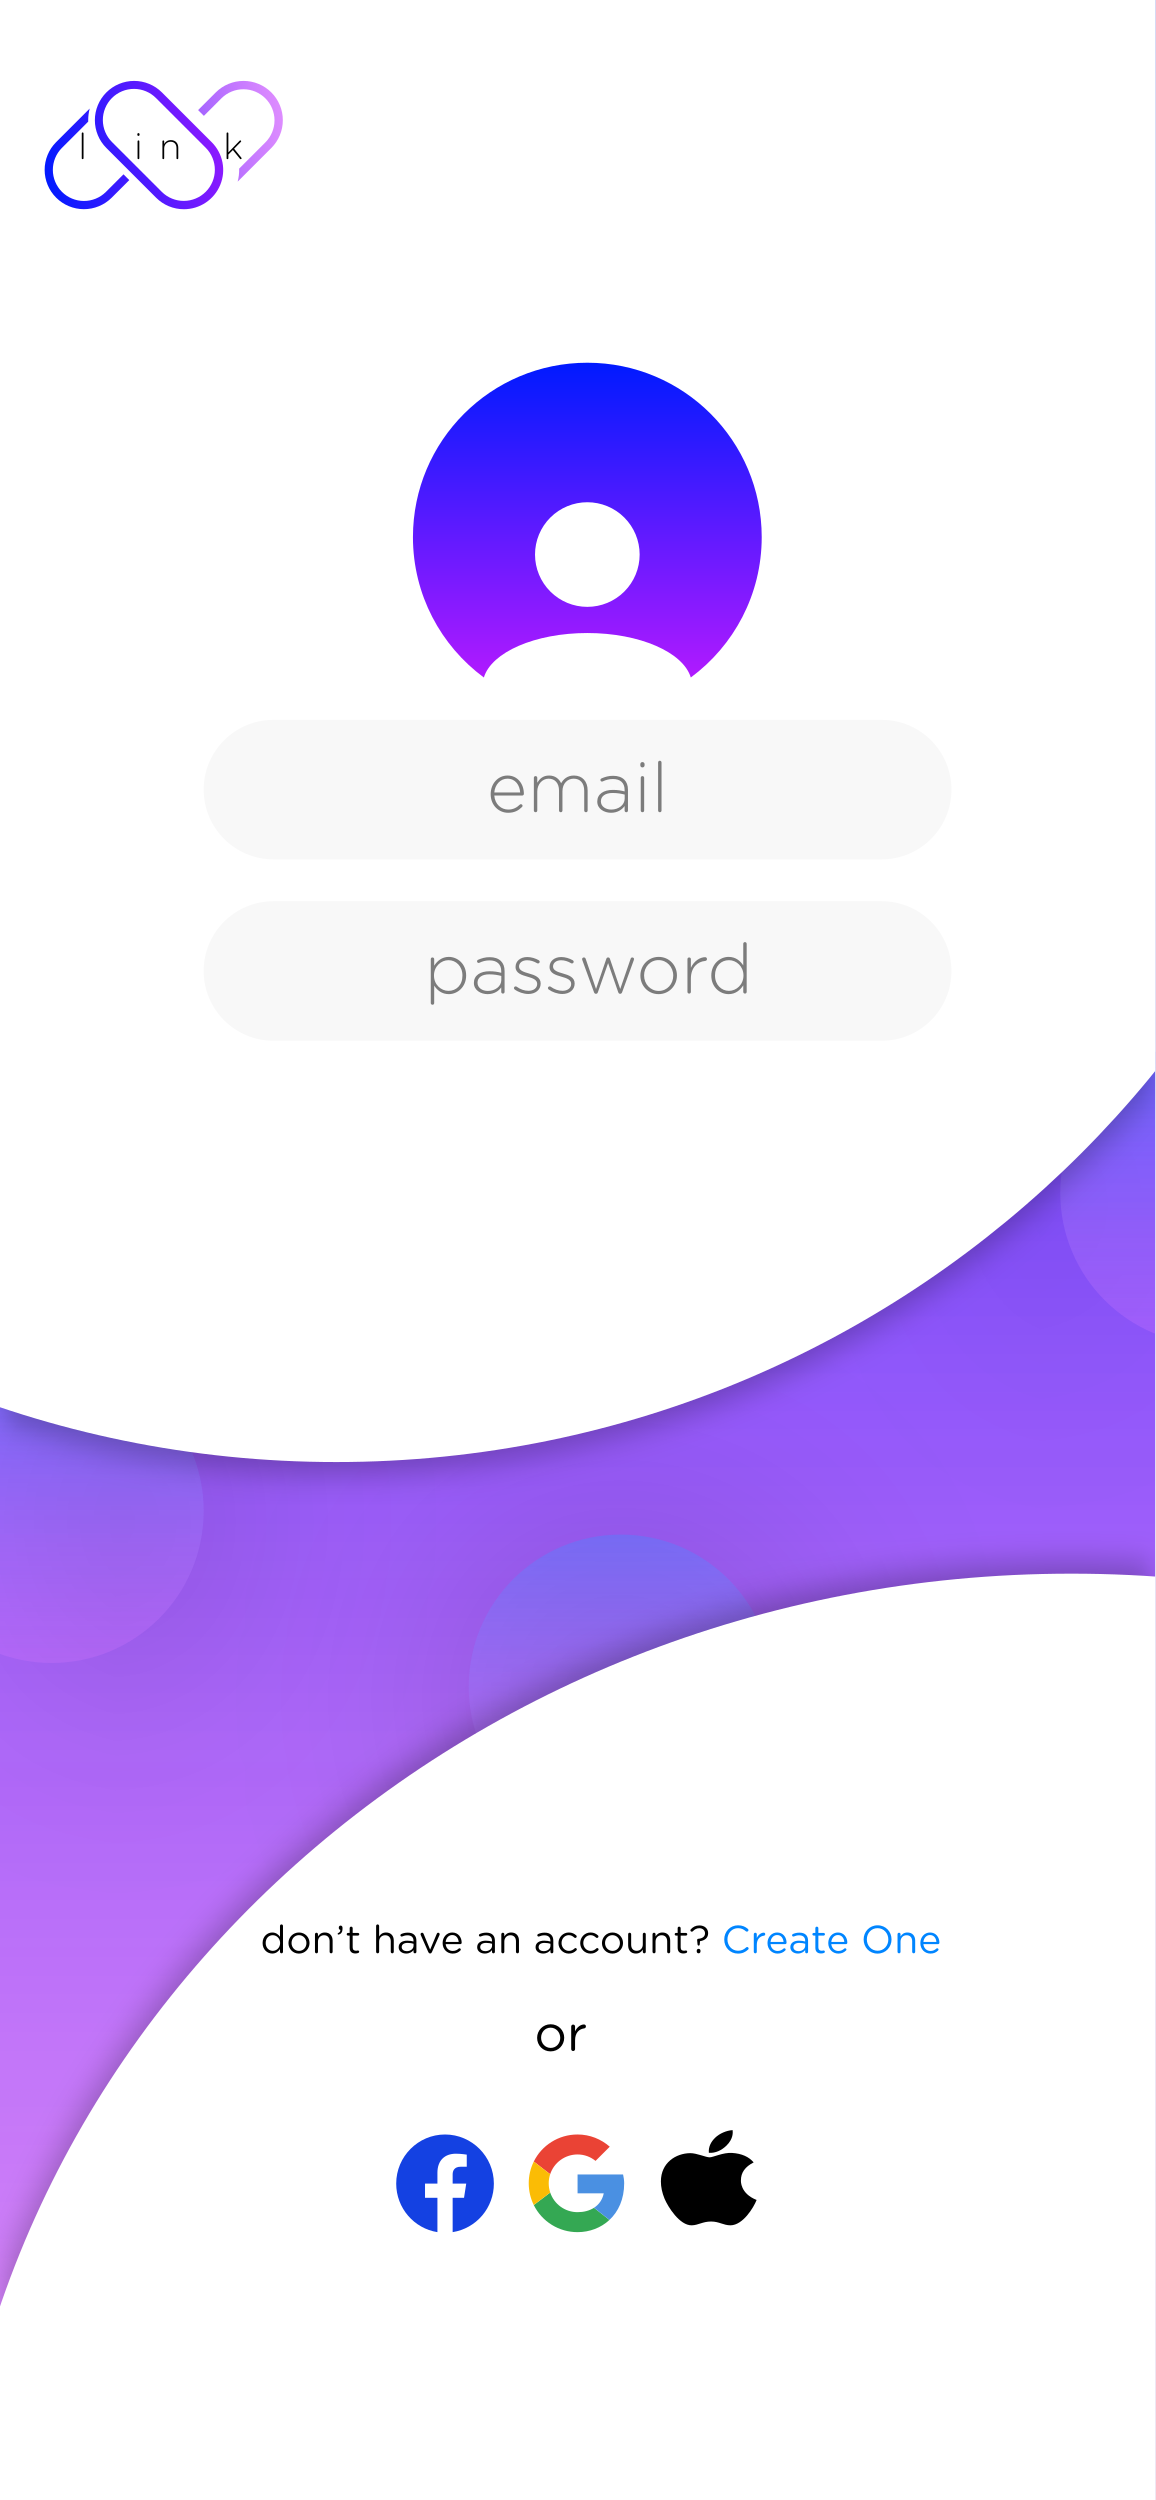
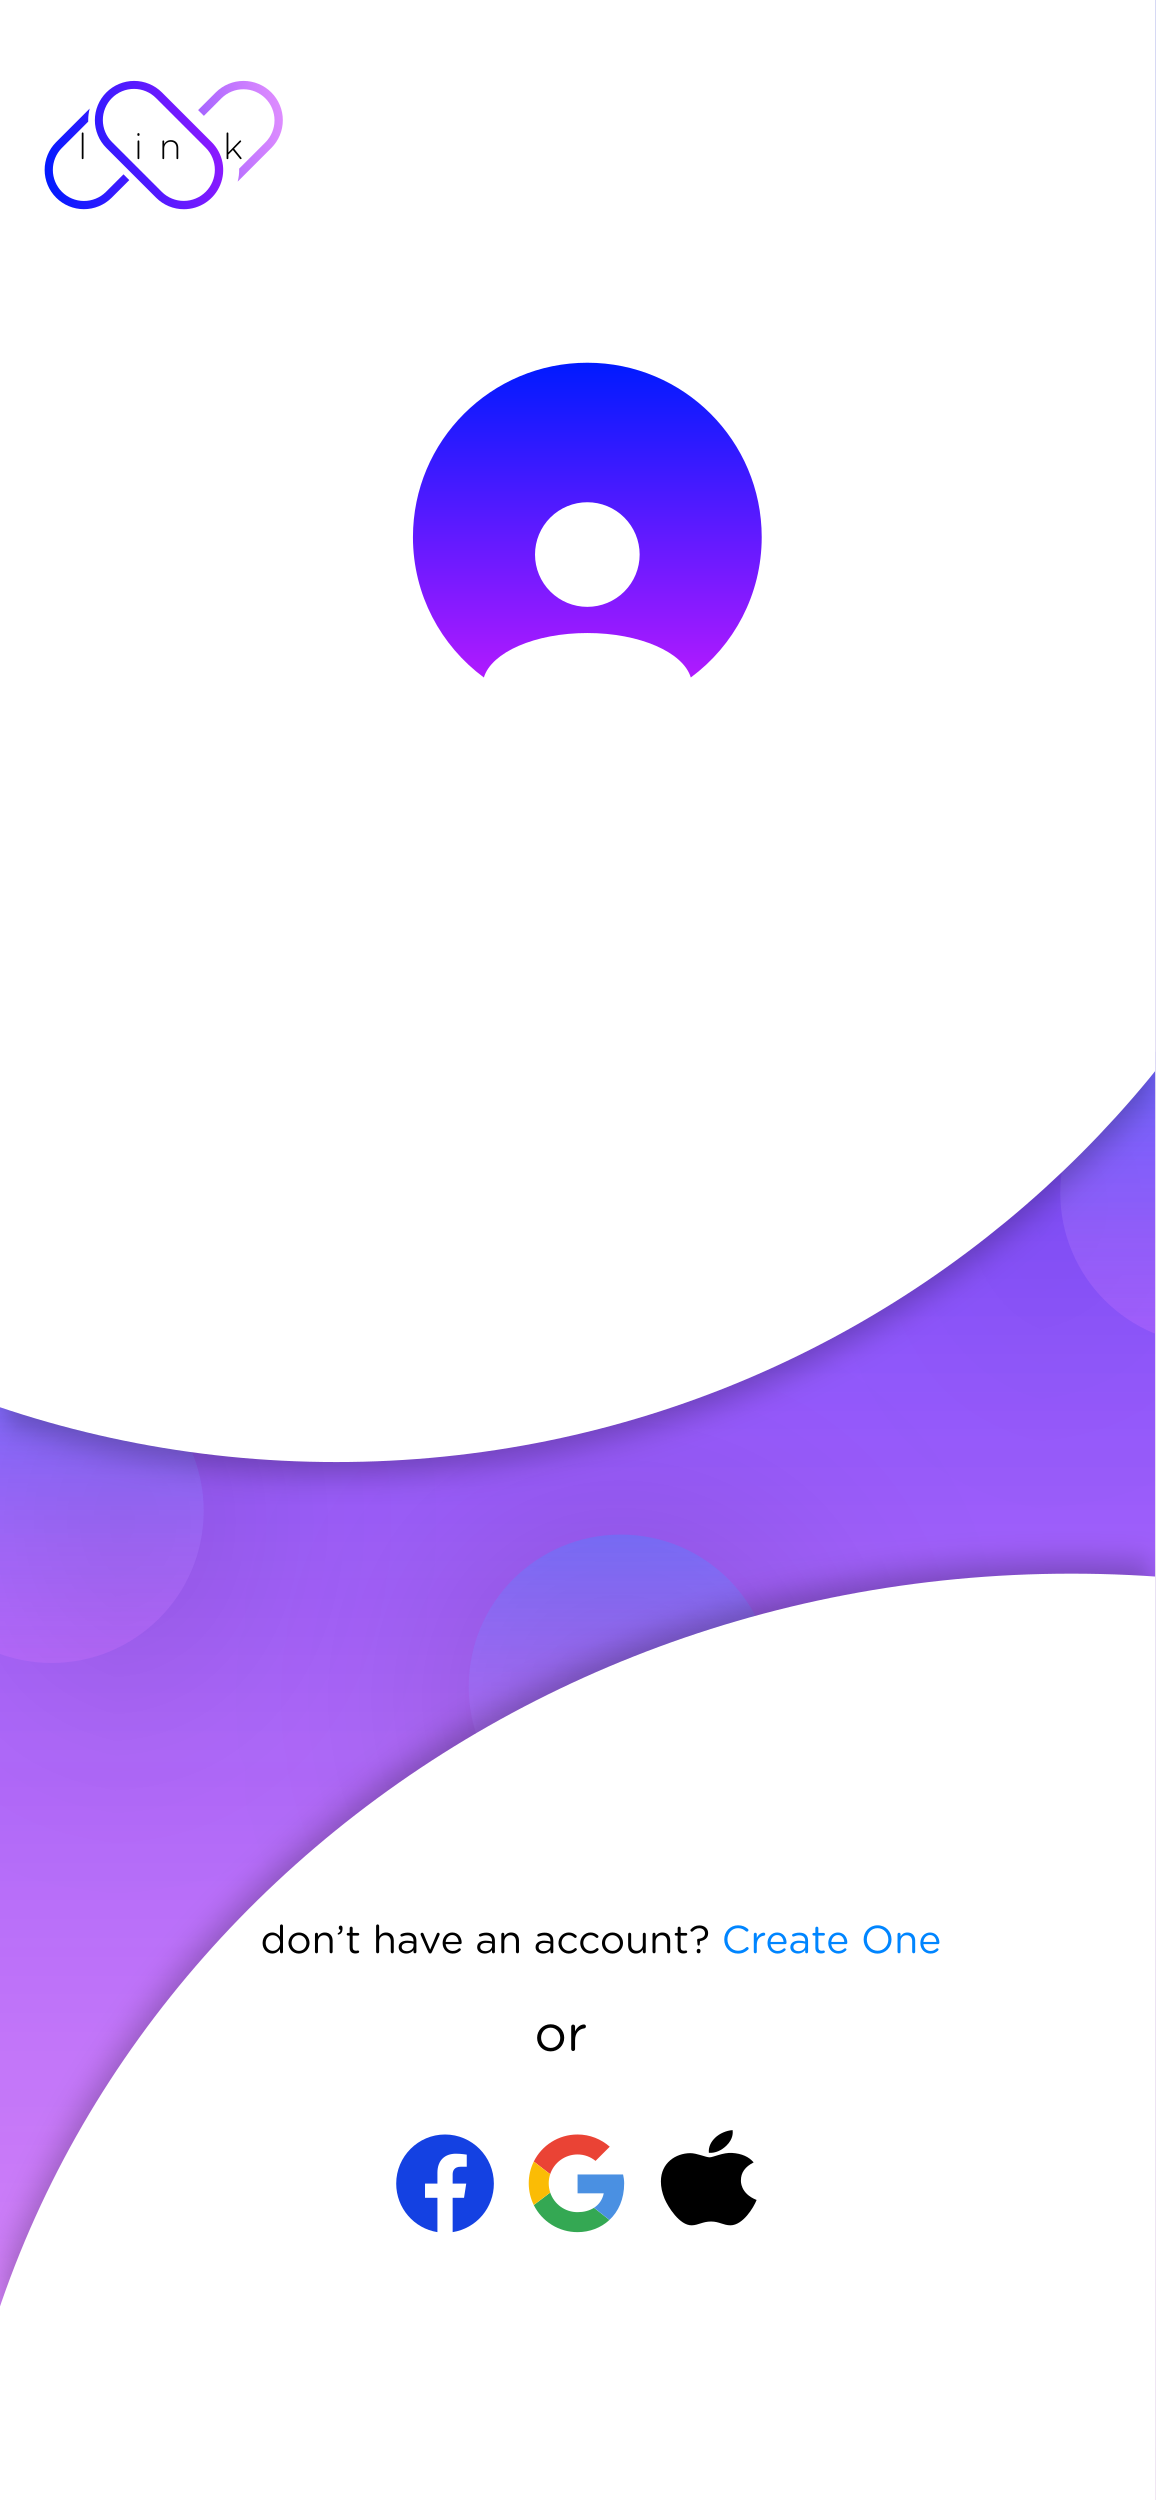
<svg xmlns="http://www.w3.org/2000/svg" width="414" height="896" viewBox="0 0 414 896" fill="none">
  <g clip-path="url(#clip0)">
    <rect width="414" height="896" fill="url(#paint0_linear)" />
    <g filter="url(#filter0_d)">
      <circle cx="18.5" cy="541.5" r="54.5" fill="url(#paint1_linear)" fill-opacity="0.5" />
    </g>
    <g filter="url(#filter1_d)">
      <circle cx="434.5" cy="427.5" r="54.5" fill="url(#paint2_linear)" fill-opacity="0.5" />
    </g>
    <g filter="url(#filter2_d)">
      <circle cx="222.5" cy="604.5" r="54.5" fill="url(#paint3_linear)" fill-opacity="0.5" />
    </g>
    <g filter="url(#filter3_d)">
      <circle cx="120.5" cy="146.5" r="377.5" fill="white" />
    </g>
    <g filter="url(#filter4_d)">
      <ellipse cx="384" cy="941.5" rx="403" ry="377.5" fill="white" />
    </g>
-     <rect x="73" y="258" width="268" height="50" rx="25" fill="#F8F8F8" />
-     <rect x="73" y="323" width="268" height="50" rx="25" fill="#F8F8F8" />
    <path fill-rule="evenodd" clip-rule="evenodd" d="M247.582 242.816C263 231.434 273 213.135 273 192.5C273 157.982 245.018 130 210.5 130C175.982 130 148 157.982 148 192.5C148 213.135 158 231.434 173.418 242.816C176.127 233.79 191.691 226.875 210.5 226.875C229.309 226.875 244.873 233.79 247.582 242.816ZM223.758 185.492C220.242 181.975 215.473 180 210.5 180C205.527 180 200.758 181.975 197.242 185.492C193.725 189.008 191.75 193.777 191.75 198.75C191.75 203.723 193.725 208.492 197.242 212.008C200.758 215.525 205.527 217.5 210.5 217.5C215.473 217.5 220.242 215.525 223.758 212.008C227.275 208.492 229.25 203.723 229.25 198.75C229.25 193.777 227.275 189.008 223.758 185.492Z" fill="url(#paint4_linear)" />
-     <path d="M177.157 284.025C177.382 281.2 179.332 279.075 181.857 279.075C184.782 279.075 186.257 281.45 186.432 284.025H177.157ZM187.082 289.225C187.232 289.075 187.282 288.925 187.282 288.8C187.282 288.475 187.007 288.225 186.682 288.225C186.507 288.225 186.382 288.3 186.282 288.4C185.257 289.4 183.982 290.15 182.157 290.15C179.657 290.15 177.382 288.3 177.157 285.125H187.157C187.457 285.125 187.757 284.85 187.757 284.55C187.757 280.9 185.482 277.95 181.907 277.95C178.457 277.95 175.857 280.9 175.857 284.6V284.65C175.857 288.625 178.757 291.3 182.107 291.3C184.407 291.3 185.832 290.475 187.082 289.225ZM191.332 290.475C191.332 290.85 191.607 291.1 191.957 291.1C192.307 291.1 192.557 290.85 192.557 290.475V283.65C192.557 281.075 194.357 279.075 196.632 279.075C198.907 279.075 200.357 280.7 200.357 283.35V290.475C200.357 290.85 200.632 291.1 200.982 291.1C201.332 291.1 201.582 290.85 201.582 290.475V283.575C201.582 280.725 203.457 279.075 205.607 279.075C207.957 279.075 209.382 280.675 209.382 283.425V290.475C209.382 290.85 209.657 291.1 210.007 291.1C210.357 291.1 210.607 290.85 210.607 290.475V283.275C210.607 280.075 208.732 277.95 205.707 277.95C203.307 277.95 201.932 279.275 201.107 280.7C200.407 279.225 199.032 277.95 196.807 277.95C194.532 277.95 193.382 279.2 192.557 280.525V278.775C192.557 278.4 192.282 278.15 191.932 278.15C191.582 278.15 191.332 278.425 191.332 278.775V290.475ZM218.986 291.3C221.411 291.3 222.986 290.1 223.861 288.875V290.475C223.861 290.85 224.111 291.1 224.461 291.1C224.811 291.1 225.061 290.85 225.061 290.475V283.05C225.061 281.475 224.611 280.3 223.761 279.45C222.836 278.525 221.461 278.05 219.736 278.05C218.111 278.05 216.836 278.425 215.536 279C215.411 279.05 215.186 279.25 215.186 279.55C215.186 279.85 215.461 280.125 215.761 280.125C215.836 280.125 215.936 280.1 216.036 280.05C217.086 279.55 218.261 279.2 219.661 279.2C222.286 279.2 223.861 280.525 223.861 283.1V283.65C222.636 283.325 221.411 283.1 219.636 283.1C216.336 283.1 214.061 284.6 214.061 287.25V287.3C214.061 289.95 216.611 291.3 218.986 291.3ZM219.061 290.15C217.111 290.15 215.361 289.075 215.361 287.225V287.175C215.361 285.4 216.861 284.2 219.561 284.2C221.386 284.2 222.811 284.5 223.886 284.775V286.225C223.886 288.55 221.661 290.15 219.061 290.15ZM229.492 274.3C229.492 274.725 229.817 275.05 230.242 275.05C230.667 275.05 231.017 274.725 231.017 274.3V273.875C231.017 273.45 230.667 273.125 230.242 273.125C229.817 273.125 229.492 273.45 229.492 273.875V274.3ZM229.642 290.475C229.642 290.85 229.917 291.1 230.267 291.1C230.617 291.1 230.867 290.85 230.867 290.475V278.775C230.867 278.4 230.592 278.15 230.242 278.15C229.892 278.15 229.642 278.425 229.642 278.775V290.475ZM235.867 290.475C235.867 290.85 236.142 291.1 236.492 291.1C236.842 291.1 237.092 290.85 237.092 290.475V273.275C237.092 272.925 236.817 272.65 236.467 272.65C236.117 272.65 235.867 272.925 235.867 273.275V290.475Z" fill="black" fill-opacity="0.5" />
    <path d="M197.33 735.216C200.138 735.216 202.208 732.984 202.208 730.356V730.32C202.208 727.692 200.156 725.496 197.366 725.496C194.558 725.496 192.506 727.728 192.506 730.356V730.392C192.506 733.02 194.54 735.216 197.33 735.216ZM197.366 733.974C195.404 733.974 193.928 732.354 193.928 730.356V730.32C193.928 728.358 195.314 726.72 197.33 726.72C199.292 726.72 200.786 728.358 200.786 730.356V730.392C200.786 732.354 199.382 733.974 197.366 733.974ZM204.719 734.388C204.719 734.784 205.025 735.09 205.421 735.09C205.817 735.09 206.105 734.766 206.105 734.388V731.22C206.105 728.538 207.581 727.188 209.381 726.972C209.741 726.918 209.993 726.648 209.993 726.27C209.993 725.874 209.723 725.568 209.309 725.568C208.139 725.568 206.789 726.504 206.105 728.052V726.306C206.105 725.91 205.799 725.604 205.403 725.604C205.025 725.604 204.719 725.928 204.719 726.306V734.388Z" fill="black" />
-     <path d="M176.228 445.25C175.094 445.25 173.994 445.067 172.928 444.7C171.878 444.317 170.986 443.775 170.253 443.075L171.628 440.55C173.244 441.733 174.736 442.325 176.103 442.325C176.619 442.325 177.019 442.242 177.303 442.075C177.586 441.908 177.728 441.65 177.728 441.3C177.728 440.933 177.536 440.675 177.153 440.525C176.769 440.358 176.203 440.167 175.453 439.95C174.453 439.617 173.619 439.292 172.953 438.975C172.286 438.658 171.786 438.275 171.453 437.825C171.119 437.375 170.953 436.775 170.953 436.025C170.953 434.708 171.444 433.65 172.428 432.85C173.411 432.033 174.744 431.625 176.428 431.625C177.328 431.625 178.203 431.767 179.053 432.05C179.919 432.333 180.728 432.808 181.478 433.475L179.928 435.975C179.178 435.458 178.511 435.083 177.928 434.85C177.344 434.617 176.778 434.5 176.228 434.5C175.794 434.5 175.428 434.583 175.128 434.75C174.828 434.9 174.678 435.167 174.678 435.55C174.678 435.917 174.844 436.192 175.178 436.375C175.511 436.542 176.028 436.725 176.728 436.925C177.794 437.242 178.686 437.567 179.403 437.9C180.136 438.217 180.678 438.617 181.028 439.1C181.394 439.567 181.578 440.192 181.578 440.975C181.578 442.308 181.094 443.358 180.128 444.125C179.161 444.875 177.861 445.25 176.228 445.25ZM183.629 430.375V426.75H187.629V430.375H183.629ZM183.629 445V431.875H187.629V445H183.629ZM195.468 445.05C194.301 445.05 193.284 444.75 192.418 444.15C191.551 443.55 190.868 442.75 190.368 441.75C189.884 440.75 189.643 439.642 189.643 438.425C189.643 437.142 189.901 435.992 190.418 434.975C190.934 433.942 191.651 433.125 192.568 432.525C193.484 431.925 194.543 431.625 195.743 431.625C196.726 431.625 197.593 431.842 198.343 432.275C199.093 432.692 199.693 433.275 200.143 434.025V431.875H203.618V444.1C203.618 445.433 203.293 446.583 202.643 447.55C202.009 448.517 201.118 449.258 199.968 449.775C198.834 450.308 197.518 450.575 196.018 450.575C194.618 450.575 193.409 450.342 192.393 449.875C191.393 449.425 190.518 448.783 189.768 447.95L191.918 445.775C192.401 446.325 193.001 446.758 193.718 447.075C194.451 447.408 195.218 447.575 196.018 447.575C196.668 447.575 197.259 447.458 197.793 447.225C198.343 446.992 198.784 446.617 199.118 446.1C199.451 445.6 199.618 444.933 199.618 444.1V442.825C199.218 443.558 198.634 444.117 197.868 444.5C197.118 444.867 196.318 445.05 195.468 445.05ZM196.843 441.875C197.459 441.875 198.009 441.708 198.493 441.375C198.976 441.025 199.351 440.583 199.618 440.05V437.3C199.351 436.617 198.943 436.067 198.393 435.65C197.843 435.233 197.259 435.025 196.643 435.025C196.076 435.025 195.568 435.192 195.118 435.525C194.684 435.842 194.343 436.267 194.093 436.8C193.843 437.333 193.718 437.908 193.718 438.525C193.718 439.492 194.018 440.292 194.618 440.925C195.218 441.558 195.959 441.875 196.843 441.875ZM219.009 445H215.009V437.625C215.009 436.758 214.842 436.133 214.509 435.75C214.192 435.35 213.767 435.15 213.234 435.15C212.684 435.15 212.126 435.367 211.559 435.8C210.992 436.233 210.592 436.792 210.359 437.475V445H206.359V431.875H209.959V434.075C210.442 433.308 211.126 432.708 212.009 432.275C212.892 431.842 213.909 431.625 215.059 431.625C215.909 431.625 216.592 431.783 217.109 432.1C217.642 432.4 218.042 432.8 218.309 433.3C218.592 433.783 218.776 434.317 218.859 434.9C218.959 435.483 219.009 436.05 219.009 436.6V445ZM227.501 430.375V426.75H231.501V430.375H227.501ZM227.501 445V431.875H231.501V445H227.501ZM246.89 445H242.89V437.625C242.89 436.758 242.723 436.133 242.39 435.75C242.073 435.35 241.648 435.15 241.115 435.15C240.565 435.15 240.006 435.367 239.44 435.8C238.873 436.233 238.473 436.792 238.24 437.475V445H234.24V431.875H237.84V434.075C238.323 433.308 239.006 432.708 239.89 432.275C240.773 431.842 241.79 431.625 242.94 431.625C243.79 431.625 244.473 431.783 244.99 432.1C245.523 432.4 245.923 432.8 246.19 433.3C246.473 433.783 246.656 434.317 246.74 434.9C246.84 435.483 246.89 436.05 246.89 436.6V445Z" fill="white" />
-     <path d="M154.389 359.475C154.389 359.85 154.664 360.1 155.014 360.1C155.364 360.1 155.614 359.85 155.614 359.475V353.25C156.664 354.85 158.314 356.3 160.864 356.3C163.939 356.3 167.064 353.775 167.064 349.625V349.575C167.064 345.425 163.939 342.95 160.864 342.95C158.339 342.95 156.714 344.425 155.614 346.1V343.775C155.614 343.4 155.339 343.15 154.989 343.15C154.639 343.15 154.389 343.4 154.389 343.775V359.475ZM160.739 355.125C158.089 355.125 155.539 352.925 155.539 349.65V349.6C155.539 346.35 158.089 344.125 160.739 344.125C163.414 344.125 165.739 346.275 165.739 349.625V349.675C165.739 353.1 163.514 355.125 160.739 355.125ZM174.768 356.3C177.193 356.3 178.768 355.1 179.643 353.875V355.475C179.643 355.85 179.893 356.1 180.243 356.1C180.593 356.1 180.843 355.85 180.843 355.475V348.05C180.843 346.475 180.393 345.3 179.543 344.45C178.618 343.525 177.243 343.05 175.518 343.05C173.893 343.05 172.618 343.425 171.318 344C171.193 344.05 170.968 344.25 170.968 344.55C170.968 344.85 171.243 345.125 171.543 345.125C171.618 345.125 171.718 345.1 171.818 345.05C172.868 344.55 174.043 344.2 175.443 344.2C178.068 344.2 179.643 345.525 179.643 348.1V348.65C178.418 348.325 177.193 348.1 175.418 348.1C172.118 348.1 169.843 349.6 169.843 352.25V352.3C169.843 354.95 172.393 356.3 174.768 356.3ZM174.843 355.15C172.893 355.15 171.143 354.075 171.143 352.225V352.175C171.143 350.4 172.643 349.2 175.343 349.2C177.168 349.2 178.593 349.5 179.668 349.775V351.225C179.668 353.55 177.443 355.15 174.843 355.15ZM189.374 356.25C191.824 356.25 193.774 354.8 193.774 352.525V352.475C193.774 350.225 191.624 349.475 189.574 348.9C187.749 348.375 186.024 347.85 186.024 346.425V346.375C186.024 345.1 187.174 344.15 188.924 344.15C190.149 344.15 191.374 344.55 192.474 345.2C192.549 345.25 192.674 345.3 192.824 345.3C193.149 345.3 193.424 345.025 193.424 344.7C193.424 344.425 193.249 344.25 193.099 344.15C191.874 343.45 190.349 343 188.974 343C186.499 343 184.774 344.475 184.774 346.525V346.575C184.774 348.85 187.074 349.475 189.149 350.075C190.924 350.575 192.524 351.125 192.524 352.625V352.675C192.524 354.15 191.174 355.1 189.449 355.1C187.924 355.1 186.524 354.6 185.199 353.65C185.099 353.575 184.949 353.525 184.799 353.525C184.474 353.525 184.199 353.8 184.199 354.125C184.199 354.325 184.324 354.525 184.424 354.6C185.724 355.575 187.649 356.25 189.374 356.25ZM201.556 356.25C204.006 356.25 205.956 354.8 205.956 352.525V352.475C205.956 350.225 203.806 349.475 201.756 348.9C199.931 348.375 198.206 347.85 198.206 346.425V346.375C198.206 345.1 199.356 344.15 201.106 344.15C202.331 344.15 203.556 344.55 204.656 345.2C204.731 345.25 204.856 345.3 205.006 345.3C205.331 345.3 205.606 345.025 205.606 344.7C205.606 344.425 205.431 344.25 205.281 344.15C204.056 343.45 202.531 343 201.156 343C198.681 343 196.956 344.475 196.956 346.525V346.575C196.956 348.85 199.256 349.475 201.331 350.075C203.106 350.575 204.706 351.125 204.706 352.625V352.675C204.706 354.15 203.356 355.1 201.631 355.1C200.106 355.1 198.706 354.6 197.381 353.65C197.281 353.575 197.131 353.525 196.981 353.525C196.656 353.525 196.381 353.8 196.381 354.125C196.381 354.325 196.506 354.525 196.606 354.6C197.906 355.575 199.831 356.25 201.556 356.25ZM213.567 356.175H213.617C213.942 356.175 214.167 355.975 214.292 355.6L217.942 345.175L221.567 355.6C221.692 355.975 221.917 356.175 222.242 356.175H222.292C222.592 356.175 222.842 355.975 222.967 355.625L227.142 344.15C227.192 344.025 227.242 343.875 227.242 343.725C227.242 343.425 226.967 343.15 226.617 343.15C226.267 343.15 226.092 343.375 226.017 343.625L222.292 354.45L218.592 343.625C218.492 343.35 218.317 343.15 217.967 343.15H217.917C217.592 343.15 217.417 343.35 217.317 343.625L213.617 354.45L209.917 343.675C209.817 343.375 209.617 343.15 209.267 343.15C208.917 343.15 208.617 343.425 208.617 343.75C208.617 343.875 208.667 344.025 208.717 344.15L212.892 355.625C213.017 355.975 213.267 356.175 213.567 356.175ZM236.04 356.3C239.84 356.3 242.615 353.2 242.615 349.625V349.575C242.615 346 239.865 342.95 236.09 342.95C232.29 342.95 229.515 346.05 229.515 349.625V349.675C229.515 353.25 232.265 356.3 236.04 356.3ZM236.09 355.15C233.14 355.15 230.84 352.7 230.84 349.625V349.575C230.84 346.575 233.015 344.1 236.04 344.1C238.99 344.1 241.29 346.55 241.29 349.625V349.675C241.29 352.675 239.115 355.15 236.09 355.15ZM246.382 355.475C246.382 355.85 246.657 356.1 247.007 356.1C247.357 356.1 247.607 355.825 247.607 355.475V350.775C247.607 346.675 250.032 344.65 252.732 344.4C253.132 344.375 253.382 344.075 253.382 343.725C253.382 343.35 253.107 343.05 252.732 343.05C250.932 343.05 248.707 344.4 247.607 346.875V343.775C247.607 343.4 247.332 343.15 246.982 343.15C246.632 343.15 246.382 343.425 246.382 343.775V355.475ZM267.607 338.275C267.607 337.9 267.332 337.65 266.982 337.65C266.632 337.65 266.382 337.9 266.382 338.275V346C265.332 344.4 263.682 342.95 261.132 342.95C258.057 342.95 254.932 345.475 254.932 349.625V349.675C254.932 353.825 258.057 356.3 261.132 356.3C263.657 356.3 265.282 354.825 266.382 353.15V355.475C266.382 355.85 266.657 356.1 267.007 356.1C267.357 356.1 267.607 355.85 267.607 355.475V338.275ZM261.257 344.125C263.907 344.125 266.457 346.325 266.457 349.6V349.65C266.457 352.9 263.907 355.125 261.257 355.125C258.582 355.125 256.257 352.975 256.257 349.625V349.575C256.257 346.15 258.482 344.125 261.257 344.125Z" fill="black" fill-opacity="0.5" />
-     <path d="M197.18 779.241C197.862 777.176 199.179 775.38 200.942 774.108C202.706 772.837 204.826 772.154 207 772.159C209.465 772.159 211.693 773.034 213.443 774.466L218.536 769.375C215.432 766.67 211.455 765 207 765C200.102 765 194.164 768.935 191.308 774.698L197.18 779.241Z" fill="#EA4335" />
-     <path d="M212.892 791.269C211.302 792.294 209.284 792.841 207 792.841C204.835 792.845 202.723 792.169 200.963 790.906C199.203 789.644 197.885 787.86 197.196 785.807L191.304 790.28C192.75 793.206 194.987 795.668 197.761 797.386C200.536 799.104 203.737 800.01 207 800C211.277 800 215.364 798.479 218.425 795.625L212.893 791.269H212.892Z" fill="#34A853" />
+     <path d="M197.18 779.241C197.862 777.176 199.179 775.38 200.943 774.108C202.706 772.837 204.826 772.154 207 772.159C209.465 772.159 211.693 773.034 213.443 774.466L218.536 769.375C215.432 766.67 211.455 765 207 765C200.102 765 194.164 768.935 191.309 774.698L197.18 779.241Z" fill="#EA4335" />
+     <path d="M212.892 791.269C211.302 792.294 209.284 792.841 207 792.841C204.835 792.845 202.723 792.169 200.963 790.906C199.204 789.644 197.886 787.86 197.196 785.807L191.304 790.28C192.75 793.206 194.987 795.668 197.761 797.386C200.536 799.104 203.737 800.01 207 800C211.278 800 215.364 798.479 218.425 795.625L212.893 791.269H212.892Z" fill="#34A853" />
    <path d="M218.425 795.625C221.626 792.638 223.704 788.193 223.704 782.5C223.704 781.465 223.545 780.352 223.307 779.318H207V786.08H216.386C215.924 788.354 214.68 790.114 212.893 791.269L218.425 795.625Z" fill="#4A90E2" />
    <path d="M197.196 785.808C196.839 784.741 196.658 783.624 196.659 782.5C196.659 781.36 196.841 780.264 197.18 779.241L191.309 774.698C190.107 777.123 189.488 779.794 189.5 782.5C189.5 785.3 190.149 787.94 191.304 790.28L197.196 785.808Z" fill="#FBBC05" />
    <path d="M159.5 765C149.875 765 142 772.889 142 782.605C142 791.391 148.405 798.682 156.77 800V787.701H152.325V782.605H156.77V778.722C156.77 774.312 159.377 771.888 163.385 771.888C165.292 771.888 167.287 772.221 167.287 772.221V776.561H165.082C162.912 776.561 162.23 777.914 162.23 779.302V782.605H167.095L166.307 787.701H162.23V800C166.354 799.346 170.109 797.234 172.817 794.044C175.526 790.854 177.009 786.797 177 782.605C177 772.889 169.125 765 159.5 765Z" fill="#1441E2" />
    <g clip-path="url(#clip1)">
-       <path d="M265.548 781.467C265.53 778.672 267.043 776.562 270.106 775.008C268.392 772.959 265.803 771.832 262.385 771.611C259.15 771.397 255.613 773.188 254.319 773.188C252.952 773.188 249.816 771.687 247.356 771.687C242.27 771.755 236.865 775.077 236.865 781.833C236.865 783.829 237.302 785.89 238.177 788.018C239.344 790.814 243.555 797.669 247.948 797.555C250.245 797.509 251.867 796.191 254.857 796.191C257.755 796.191 259.259 797.555 261.82 797.555C266.25 797.502 270.06 791.271 271.172 788.468C265.229 786.129 265.548 781.612 265.548 781.467ZM260.389 768.96C262.878 766.492 262.65 764.245 262.577 763.438C260.38 763.544 257.837 764.687 256.388 766.096C254.793 767.604 253.854 769.47 254.055 771.573C256.434 771.725 258.603 770.704 260.389 768.96Z" fill="black" />
+       <path d="M265.548 781.467C265.53 778.672 267.043 776.562 270.105 775.008C268.392 772.959 265.803 771.832 262.385 771.611C259.15 771.397 255.613 773.188 254.319 773.188C252.952 773.188 249.816 771.687 247.355 771.687C242.269 771.755 236.865 775.077 236.865 781.833C236.865 783.829 237.302 785.89 238.177 788.018C239.344 790.814 243.555 797.669 247.948 797.555C250.245 797.509 251.867 796.191 254.857 796.191C257.755 796.191 259.259 797.555 261.82 797.555C266.25 797.502 270.06 791.271 271.172 788.468C265.229 786.129 265.548 781.612 265.548 781.467V781.467ZM260.389 768.96C262.878 766.492 262.65 764.245 262.577 763.438C260.38 763.544 257.837 764.687 256.388 766.096C254.793 767.604 253.854 769.47 254.055 771.573C256.434 771.725 258.603 770.704 260.389 768.96V768.96Z" fill="black" />
    </g>
    <path d="M101.425 690.256C101.425 689.948 101.187 689.71 100.879 689.71C100.571 689.71 100.347 689.948 100.347 690.256V694.148C99.787 693.336 98.919 692.608 97.575 692.608C95.839 692.608 94.117 694.008 94.117 696.374V696.402C94.117 698.782 95.839 700.154 97.575 700.154C98.905 700.154 99.759 699.412 100.347 698.544V699.524C100.347 699.832 100.585 700.07 100.893 700.07C101.187 700.07 101.425 699.832 101.425 699.524V690.256ZM97.771 693.574C99.115 693.574 100.389 694.694 100.389 696.36V696.388C100.389 698.054 99.115 699.188 97.771 699.188C96.413 699.188 95.223 698.096 95.223 696.388V696.36C95.223 694.61 96.371 693.574 97.771 693.574ZM107.138 700.168C109.322 700.168 110.932 698.432 110.932 696.388V696.36C110.932 694.316 109.336 692.608 107.166 692.608C104.982 692.608 103.386 694.344 103.386 696.388V696.416C103.386 698.46 104.968 700.168 107.138 700.168ZM107.166 699.202C105.64 699.202 104.492 697.942 104.492 696.388V696.36C104.492 694.834 105.57 693.56 107.138 693.56C108.664 693.56 109.826 694.834 109.826 696.388V696.416C109.826 697.942 108.734 699.202 107.166 699.202ZM112.885 699.524C112.885 699.832 113.123 700.07 113.431 700.07C113.739 700.07 113.963 699.832 113.963 699.524V695.856C113.963 694.498 114.887 693.588 116.133 693.588C117.407 693.588 118.135 694.428 118.135 695.772V699.524C118.135 699.832 118.373 700.07 118.681 700.07C118.975 700.07 119.213 699.832 119.213 699.524V695.506C119.213 693.784 118.191 692.608 116.441 692.608C115.195 692.608 114.439 693.238 113.963 694.022V693.238C113.963 692.93 113.725 692.692 113.417 692.692C113.123 692.692 112.885 692.944 112.885 693.238V699.524ZM121.008 693.084C121.008 693.252 121.12 693.364 121.302 693.364C121.526 693.364 121.96 693.154 122.254 692.846C122.576 692.524 122.758 692.02 122.758 691.166V690.9C122.758 690.452 122.478 690.13 122.072 690.13C121.708 690.13 121.428 690.424 121.428 690.788V691.012C121.428 691.376 121.68 691.6 121.974 691.67C122.002 692.216 121.764 692.566 121.19 692.818C121.078 692.86 121.008 692.958 121.008 693.084ZM127.365 700.126C127.785 700.126 128.121 700.056 128.429 699.93C128.611 699.86 128.737 699.706 128.737 699.51C128.737 699.258 128.527 699.048 128.275 699.048C128.191 699.048 127.995 699.146 127.617 699.146C126.889 699.146 126.399 698.824 126.399 697.942V693.714H128.275C128.541 693.714 128.765 693.504 128.765 693.238C128.765 692.986 128.541 692.762 128.275 692.762H126.399V691.054C126.399 690.76 126.147 690.508 125.853 690.508C125.545 690.508 125.321 690.76 125.321 691.054V692.762H124.733C124.481 692.762 124.257 692.972 124.257 693.238C124.257 693.49 124.481 693.714 124.733 693.714H125.321V698.082C125.321 699.552 126.203 700.126 127.365 700.126ZM134.801 699.524C134.801 699.832 135.039 700.07 135.347 700.07C135.655 700.07 135.879 699.832 135.879 699.524V695.856C135.879 694.498 136.803 693.588 138.049 693.588C139.323 693.588 140.051 694.428 140.051 695.772V699.524C140.051 699.832 140.289 700.07 140.597 700.07C140.891 700.07 141.129 699.832 141.129 699.524V695.506C141.129 693.784 140.107 692.608 138.357 692.608C137.111 692.608 136.355 693.238 135.879 694.022V690.256C135.879 689.962 135.641 689.71 135.333 689.71C135.039 689.71 134.801 689.962 134.801 690.256V699.524ZM145.584 700.154C146.858 700.154 147.698 699.566 148.202 698.908V699.566C148.202 699.846 148.412 700.07 148.72 700.07C149.014 700.07 149.238 699.846 149.238 699.538V695.576C149.238 694.652 148.986 693.952 148.496 693.462C147.964 692.93 147.18 692.664 146.158 692.664C145.234 692.664 144.506 692.846 143.792 693.154C143.652 693.21 143.498 693.378 143.498 693.602C143.498 693.854 143.722 694.064 143.974 694.064C144.03 694.064 144.1 694.05 144.17 694.022C144.702 693.784 145.318 693.616 146.046 693.616C147.404 693.616 148.202 694.288 148.202 695.59V695.842C147.558 695.66 146.9 695.534 145.976 695.534C144.142 695.534 142.882 696.346 142.882 697.872V697.9C142.882 699.384 144.24 700.154 145.584 700.154ZM145.794 699.3C144.814 699.3 143.974 698.768 143.974 697.858V697.83C143.974 696.92 144.73 696.332 146.088 696.332C146.97 696.332 147.684 696.486 148.216 696.64V697.34C148.216 698.488 147.124 699.3 145.794 699.3ZM154.789 699.65L157.519 693.49C157.547 693.42 157.575 693.322 157.575 693.224C157.575 692.93 157.337 692.692 157.043 692.692C156.763 692.692 156.609 692.874 156.539 693.084L154.159 698.768L151.821 693.112C151.737 692.874 151.583 692.692 151.275 692.692C150.967 692.692 150.729 692.944 150.729 693.224C150.729 693.322 150.771 693.42 150.799 693.518L153.515 699.65C153.641 699.93 153.837 700.112 154.131 700.112H154.187C154.481 700.112 154.663 699.93 154.789 699.65ZM159.726 695.982C159.866 694.568 160.818 693.518 162.078 693.518C163.52 693.518 164.276 694.666 164.388 695.982H159.726ZM164.976 699.076C165.088 698.978 165.144 698.852 165.144 698.726C165.144 698.474 164.934 698.264 164.668 698.264C164.542 698.264 164.444 698.32 164.36 698.39C163.828 698.88 163.17 699.23 162.274 699.23C160.986 699.23 159.88 698.348 159.726 696.78H164.962C165.228 696.78 165.466 696.57 165.466 696.276C165.466 694.358 164.248 692.608 162.106 692.608C160.104 692.608 158.634 694.288 158.634 696.374V696.402C158.634 698.642 160.258 700.168 162.246 700.168C163.478 700.168 164.29 699.734 164.976 699.076ZM173.72 700.154C174.994 700.154 175.834 699.566 176.338 698.908V699.566C176.338 699.846 176.548 700.07 176.856 700.07C177.15 700.07 177.374 699.846 177.374 699.538V695.576C177.374 694.652 177.122 693.952 176.632 693.462C176.1 692.93 175.316 692.664 174.294 692.664C173.37 692.664 172.642 692.846 171.928 693.154C171.788 693.21 171.634 693.378 171.634 693.602C171.634 693.854 171.858 694.064 172.11 694.064C172.166 694.064 172.236 694.05 172.306 694.022C172.838 693.784 173.454 693.616 174.182 693.616C175.54 693.616 176.338 694.288 176.338 695.59V695.842C175.694 695.66 175.036 695.534 174.112 695.534C172.278 695.534 171.018 696.346 171.018 697.872V697.9C171.018 699.384 172.376 700.154 173.72 700.154ZM173.93 699.3C172.95 699.3 172.11 698.768 172.11 697.858V697.83C172.11 696.92 172.866 696.332 174.224 696.332C175.106 696.332 175.82 696.486 176.352 696.64V697.34C176.352 698.488 175.26 699.3 173.93 699.3ZM179.672 699.524C179.672 699.832 179.91 700.07 180.218 700.07C180.526 700.07 180.75 699.832 180.75 699.524V695.856C180.75 694.498 181.674 693.588 182.92 693.588C184.194 693.588 184.922 694.428 184.922 695.772V699.524C184.922 699.832 185.16 700.07 185.468 700.07C185.762 700.07 186 699.832 186 699.524V695.506C186 693.784 184.978 692.608 183.228 692.608C181.982 692.608 181.226 693.238 180.75 694.022V693.238C180.75 692.93 180.512 692.692 180.204 692.692C179.91 692.692 179.672 692.944 179.672 693.238V699.524ZM194.652 700.154C195.926 700.154 196.766 699.566 197.27 698.908V699.566C197.27 699.846 197.48 700.07 197.788 700.07C198.082 700.07 198.306 699.846 198.306 699.538V695.576C198.306 694.652 198.054 693.952 197.564 693.462C197.032 692.93 196.248 692.664 195.226 692.664C194.302 692.664 193.574 692.846 192.86 693.154C192.72 693.21 192.566 693.378 192.566 693.602C192.566 693.854 192.79 694.064 193.042 694.064C193.098 694.064 193.168 694.05 193.238 694.022C193.77 693.784 194.386 693.616 195.114 693.616C196.472 693.616 197.27 694.288 197.27 695.59V695.842C196.626 695.66 195.968 695.534 195.044 695.534C193.21 695.534 191.95 696.346 191.95 697.872V697.9C191.95 699.384 193.308 700.154 194.652 700.154ZM194.862 699.3C193.882 699.3 193.042 698.768 193.042 697.858V697.83C193.042 696.92 193.798 696.332 195.156 696.332C196.038 696.332 196.752 696.486 197.284 696.64V697.34C197.284 698.488 196.192 699.3 194.862 699.3ZM203.865 700.168C205.083 700.168 205.909 699.692 206.595 699.006C206.679 698.922 206.735 698.796 206.735 698.67C206.735 698.418 206.511 698.18 206.245 698.18C206.105 698.18 206.007 698.25 205.937 698.32C205.405 698.824 204.747 699.202 203.921 699.202C202.409 699.202 201.261 697.956 201.261 696.388V696.36C201.261 694.806 202.381 693.56 203.851 693.56C204.719 693.56 205.307 693.952 205.825 694.428C205.909 694.498 206.035 694.554 206.175 694.554C206.455 694.554 206.693 694.33 206.693 694.036C206.693 693.868 206.609 693.728 206.525 693.658C205.881 693.07 205.069 692.608 203.865 692.608C201.751 692.608 200.155 694.344 200.155 696.388V696.416C200.155 698.446 201.751 700.168 203.865 700.168ZM211.658 700.168C212.876 700.168 213.702 699.692 214.388 699.006C214.472 698.922 214.528 698.796 214.528 698.67C214.528 698.418 214.304 698.18 214.038 698.18C213.898 698.18 213.8 698.25 213.73 698.32C213.198 698.824 212.54 699.202 211.714 699.202C210.202 699.202 209.054 697.956 209.054 696.388V696.36C209.054 694.806 210.174 693.56 211.644 693.56C212.512 693.56 213.1 693.952 213.618 694.428C213.702 694.498 213.828 694.554 213.968 694.554C214.248 694.554 214.486 694.33 214.486 694.036C214.486 693.868 214.402 693.728 214.318 693.658C213.674 693.07 212.862 692.608 211.658 692.608C209.544 692.608 207.948 694.344 207.948 696.388V696.416C207.948 698.446 209.544 700.168 211.658 700.168ZM219.493 700.168C221.677 700.168 223.287 698.432 223.287 696.388V696.36C223.287 694.316 221.691 692.608 219.521 692.608C217.337 692.608 215.741 694.344 215.741 696.388V696.416C215.741 698.46 217.323 700.168 219.493 700.168ZM219.521 699.202C217.995 699.202 216.847 697.942 216.847 696.388V696.36C216.847 694.834 217.925 693.56 219.493 693.56C221.019 693.56 222.181 694.834 222.181 696.388V696.416C222.181 697.942 221.089 699.202 219.521 699.202ZM231.442 693.238C231.442 692.93 231.204 692.692 230.91 692.692C230.602 692.692 230.378 692.93 230.378 693.238V696.906C230.378 698.264 229.44 699.174 228.208 699.174C226.934 699.174 226.206 698.334 226.206 696.99V693.238C226.206 692.93 225.954 692.692 225.66 692.692C225.352 692.692 225.128 692.93 225.128 693.238V697.256C225.128 698.978 226.15 700.154 227.9 700.154C229.146 700.154 229.888 699.524 230.378 698.74V699.524C230.378 699.832 230.616 700.07 230.91 700.07C231.218 700.07 231.442 699.818 231.442 699.524V693.238ZM233.867 699.524C233.867 699.832 234.105 700.07 234.413 700.07C234.721 700.07 234.945 699.832 234.945 699.524V695.856C234.945 694.498 235.869 693.588 237.115 693.588C238.389 693.588 239.117 694.428 239.117 695.772V699.524C239.117 699.832 239.355 700.07 239.663 700.07C239.957 700.07 240.195 699.832 240.195 699.524V695.506C240.195 693.784 239.173 692.608 237.423 692.608C236.177 692.608 235.421 693.238 234.945 694.022V693.238C234.945 692.93 234.707 692.692 234.399 692.692C234.105 692.692 233.867 692.944 233.867 693.238V699.524ZM244.916 700.126C245.336 700.126 245.672 700.056 245.98 699.93C246.162 699.86 246.288 699.706 246.288 699.51C246.288 699.258 246.078 699.048 245.826 699.048C245.742 699.048 245.546 699.146 245.168 699.146C244.44 699.146 243.95 698.824 243.95 697.942V693.714H245.826C246.092 693.714 246.316 693.504 246.316 693.238C246.316 692.986 246.092 692.762 245.826 692.762H243.95V691.054C243.95 690.76 243.698 690.508 243.404 690.508C243.096 690.508 242.872 690.76 242.872 691.054V692.762H242.284C242.032 692.762 241.808 692.972 241.808 693.238C241.808 693.49 242.032 693.714 242.284 693.714H242.872V698.082C242.872 699.552 243.754 700.126 244.916 700.126ZM250.422 697.298C250.618 697.298 250.758 697.144 250.786 696.92L250.884 695.716C252.48 695.492 253.796 694.624 253.796 692.874V692.846C253.796 691.25 252.55 690.074 250.66 690.074C249.302 690.074 248.35 690.634 247.608 691.446C247.496 691.558 247.44 691.698 247.44 691.824C247.44 692.104 247.664 692.314 247.944 692.314C248.098 692.314 248.224 692.244 248.322 692.16C248.952 691.474 249.694 691.068 250.632 691.068C251.892 691.068 252.676 691.88 252.676 692.888V692.916C252.676 694.092 251.738 694.75 250.254 694.862C249.988 694.89 249.82 695.086 249.848 695.352L250.002 696.92C250.03 697.144 250.184 697.298 250.366 697.298H250.422ZM249.708 699.118V699.398C249.708 699.776 250.002 700.07 250.38 700.07C250.758 700.07 251.052 699.776 251.052 699.398V699.118C251.052 698.74 250.758 698.46 250.38 698.46C250.002 698.46 249.708 698.74 249.708 699.118Z" fill="black" />
    <path d="M264.484 700.168C266.094 700.168 267.158 699.608 268.124 698.726C268.222 698.642 268.306 698.502 268.306 698.334C268.306 698.054 268.054 697.802 267.774 697.802C267.634 697.802 267.508 697.872 267.424 697.956C266.584 698.726 265.73 699.146 264.512 699.146C262.356 699.146 260.718 697.368 260.718 695.1V695.072C260.718 692.818 262.342 691.054 264.512 691.054C265.716 691.054 266.57 691.502 267.326 692.174C267.41 692.23 267.536 692.3 267.69 692.3C267.984 692.3 268.25 692.048 268.25 691.754C268.25 691.558 268.138 691.404 268.026 691.306C267.116 690.55 266.108 690.032 264.526 690.032C261.642 690.032 259.57 692.328 259.57 695.1V695.128C259.57 697.942 261.656 700.168 264.484 700.168ZM270.158 699.524C270.158 699.832 270.396 700.07 270.704 700.07C271.012 700.07 271.236 699.818 271.236 699.524V697.06C271.236 694.974 272.384 693.924 273.784 693.756C274.064 693.714 274.26 693.504 274.26 693.21C274.26 692.902 274.05 692.664 273.728 692.664C272.818 692.664 271.768 693.392 271.236 694.596V693.238C271.236 692.93 270.998 692.692 270.69 692.692C270.396 692.692 270.158 692.944 270.158 693.238V699.524ZM276.161 695.982C276.301 694.568 277.253 693.518 278.513 693.518C279.955 693.518 280.711 694.666 280.823 695.982H276.161ZM281.411 699.076C281.523 698.978 281.579 698.852 281.579 698.726C281.579 698.474 281.369 698.264 281.103 698.264C280.977 698.264 280.879 698.32 280.795 698.39C280.263 698.88 279.605 699.23 278.709 699.23C277.421 699.23 276.315 698.348 276.161 696.78H281.397C281.663 696.78 281.901 696.57 281.901 696.276C281.901 694.358 280.683 692.608 278.541 692.608C276.539 692.608 275.069 694.288 275.069 696.374V696.402C275.069 698.642 276.693 700.168 278.681 700.168C279.913 700.168 280.725 699.734 281.411 699.076ZM285.959 700.154C287.233 700.154 288.073 699.566 288.577 698.908V699.566C288.577 699.846 288.787 700.07 289.095 700.07C289.389 700.07 289.613 699.846 289.613 699.538V695.576C289.613 694.652 289.361 693.952 288.871 693.462C288.339 692.93 287.555 692.664 286.533 692.664C285.609 692.664 284.881 692.846 284.167 693.154C284.027 693.21 283.873 693.378 283.873 693.602C283.873 693.854 284.097 694.064 284.349 694.064C284.405 694.064 284.475 694.05 284.545 694.022C285.077 693.784 285.693 693.616 286.421 693.616C287.779 693.616 288.577 694.288 288.577 695.59V695.842C287.933 695.66 287.275 695.534 286.351 695.534C284.517 695.534 283.257 696.346 283.257 697.872V697.9C283.257 699.384 284.615 700.154 285.959 700.154ZM286.169 699.3C285.189 699.3 284.349 698.768 284.349 697.858V697.83C284.349 696.92 285.105 696.332 286.463 696.332C287.345 696.332 288.059 696.486 288.591 696.64V697.34C288.591 698.488 287.499 699.3 286.169 699.3ZM294.264 700.126C294.684 700.126 295.02 700.056 295.328 699.93C295.51 699.86 295.636 699.706 295.636 699.51C295.636 699.258 295.426 699.048 295.174 699.048C295.09 699.048 294.894 699.146 294.516 699.146C293.788 699.146 293.298 698.824 293.298 697.942V693.714H295.174C295.44 693.714 295.664 693.504 295.664 693.238C295.664 692.986 295.44 692.762 295.174 692.762H293.298V691.054C293.298 690.76 293.046 690.508 292.752 690.508C292.444 690.508 292.22 690.76 292.22 691.054V692.762H291.632C291.38 692.762 291.156 692.972 291.156 693.238C291.156 693.49 291.38 693.714 291.632 693.714H292.22V698.082C292.22 699.552 293.102 700.126 294.264 700.126ZM297.941 695.982C298.081 694.568 299.033 693.518 300.293 693.518C301.735 693.518 302.491 694.666 302.603 695.982H297.941ZM303.191 699.076C303.303 698.978 303.359 698.852 303.359 698.726C303.359 698.474 303.149 698.264 302.883 698.264C302.757 698.264 302.659 698.32 302.575 698.39C302.043 698.88 301.385 699.23 300.489 699.23C299.201 699.23 298.095 698.348 297.941 696.78H303.177C303.443 696.78 303.681 696.57 303.681 696.276C303.681 694.358 302.463 692.608 300.321 692.608C298.319 692.608 296.849 694.288 296.849 696.374V696.402C296.849 698.642 298.473 700.168 300.461 700.168C301.693 700.168 302.505 699.734 303.191 699.076ZM314.511 700.168C317.493 700.168 319.523 697.802 319.523 695.1V695.072C319.523 692.37 317.521 690.032 314.539 690.032C311.557 690.032 309.527 692.398 309.527 695.1V695.128C309.527 697.83 311.529 700.168 314.511 700.168ZM314.539 699.146C312.299 699.146 310.675 697.326 310.675 695.1V695.072C310.675 692.846 312.271 691.054 314.511 691.054C316.751 691.054 318.375 692.874 318.375 695.1V695.128C318.375 697.354 316.779 699.146 314.539 699.146ZM321.674 699.524C321.674 699.832 321.912 700.07 322.22 700.07C322.528 700.07 322.752 699.832 322.752 699.524V695.856C322.752 694.498 323.676 693.588 324.922 693.588C326.196 693.588 326.924 694.428 326.924 695.772V699.524C326.924 699.832 327.162 700.07 327.47 700.07C327.764 700.07 328.002 699.832 328.002 699.524V695.506C328.002 693.784 326.98 692.608 325.23 692.608C323.984 692.608 323.228 693.238 322.752 694.022V693.238C322.752 692.93 322.514 692.692 322.206 692.692C321.912 692.692 321.674 692.944 321.674 693.238V699.524ZM330.945 695.982C331.085 694.568 332.037 693.518 333.297 693.518C334.739 693.518 335.495 694.666 335.607 695.982H330.945ZM336.195 699.076C336.307 698.978 336.363 698.852 336.363 698.726C336.363 698.474 336.153 698.264 335.887 698.264C335.761 698.264 335.663 698.32 335.579 698.39C335.047 698.88 334.389 699.23 333.493 699.23C332.205 699.23 331.099 698.348 330.945 696.78H336.181C336.447 696.78 336.685 696.57 336.685 696.276C336.685 694.358 335.467 692.608 333.325 692.608C331.323 692.608 329.853 694.288 329.853 696.374V696.402C329.853 698.642 331.477 700.168 333.465 700.168C334.697 700.168 335.509 699.734 336.195 699.076Z" fill="#0085FF" />
    <path d="M44.262 62.479L37.931 68.81C35.835 70.88 33.005 72.037 30.059 72.029C27.113 72.02 24.291 70.846 22.207 68.763C20.124 66.68 18.95 63.857 18.941 60.911C18.932 57.965 20.09 55.135 22.16 53.039L31.617 43.583C31.612 43.416 31.608 43.249 31.608 43.082C31.608 41.673 31.788 40.271 32.146 38.909L20.089 50.966C17.464 53.61 15.993 57.187 16 60.913C16.007 64.639 17.49 68.211 20.125 70.846C22.759 73.48 26.331 74.963 30.057 74.97C33.783 74.977 37.36 73.506 40.004 70.881L46.335 64.55L44.262 62.479Z" fill="url(#paint5_linear)" />
    <path d="M65.91 74.987C64.061 74.99 62.23 74.627 60.521 73.921C58.812 73.214 57.26 72.176 55.953 70.868L38.111 53.025C35.476 50.383 33.997 46.803 34 43.072C34.003 39.34 35.486 35.763 38.125 33.124C40.763 30.486 44.341 29.003 48.072 29C51.804 28.997 55.384 30.476 58.026 33.111L75.868 50.953C77.838 52.922 79.181 55.431 79.724 58.163C80.269 60.894 79.99 63.726 78.924 66.299C77.857 68.872 76.052 71.071 73.735 72.618C71.419 74.164 68.696 74.988 65.911 74.987H65.91ZM58.026 68.796C60.122 70.862 62.95 72.016 65.894 72.005C68.838 71.995 71.657 70.82 73.739 68.739C75.82 66.658 76.995 63.838 77.005 60.894C77.016 57.951 75.862 55.122 73.796 53.026L55.953 35.183C54.92 34.135 53.691 33.302 52.334 32.732C50.978 32.161 49.523 31.865 48.051 31.86C46.58 31.854 45.122 32.14 43.762 32.701C42.402 33.261 41.166 34.085 40.126 35.126C39.085 36.166 38.261 37.402 37.7 38.762C37.14 40.123 36.854 41.58 36.859 43.052C36.865 44.523 37.161 45.978 37.732 47.335C38.302 48.691 39.135 49.921 40.183 50.953L58.026 68.796Z" fill="url(#paint6_linear)" />
    <path d="M77.331 33.124L71 39.456L73.072 41.528L79.403 35.197C81.5 33.13 84.328 31.977 87.272 31.988C90.215 31.998 93.035 33.172 95.117 35.254C97.198 37.335 98.372 40.155 98.383 43.099C98.393 46.042 97.24 48.871 95.174 50.967L85.71 60.431C85.758 62.009 85.577 63.585 85.174 65.111L97.246 53.039C99.887 50.398 101.37 46.817 101.37 43.082C101.37 39.347 99.887 35.765 97.246 33.124C94.605 30.484 91.023 29 87.288 29C83.554 29 79.972 30.484 77.331 33.124Z" fill="url(#paint7_linear)" />
    <path d="M29.3 56.727C29.3 56.922 29.443 57.052 29.625 57.052C29.807 57.052 29.937 56.922 29.937 56.727V47.783C29.937 47.601 29.794 47.458 29.612 47.458C29.43 47.458 29.3 47.601 29.3 47.783V56.727Z" fill="black" />
    <path d="M49.222 48.316C49.222 48.537 49.391 48.706 49.612 48.706C49.833 48.706 50.015 48.537 50.015 48.316V48.095C50.015 47.874 49.833 47.705 49.612 47.705C49.391 47.705 49.222 47.874 49.222 48.095V48.316ZM49.3 56.727C49.3 56.922 49.443 57.052 49.625 57.052C49.807 57.052 49.937 56.922 49.937 56.727V50.643C49.937 50.448 49.794 50.318 49.612 50.318C49.43 50.318 49.3 50.461 49.3 50.643V56.727Z" fill="black" />
    <path d="M58.209 56.727C58.209 56.922 58.352 57.052 58.534 57.052C58.716 57.052 58.846 56.922 58.846 56.727V53.165C58.846 51.787 59.847 50.799 61.147 50.799C62.486 50.799 63.253 51.696 63.253 53.061V56.727C63.253 56.922 63.396 57.052 63.578 57.052C63.76 57.052 63.89 56.922 63.89 56.727V52.944C63.89 51.358 62.915 50.214 61.238 50.214C60.029 50.214 59.288 50.825 58.846 51.605V50.643C58.846 50.448 58.703 50.318 58.521 50.318C58.339 50.318 58.209 50.461 58.209 50.643V56.727Z" fill="black" />
    <path d="M81.209 56.727C81.209 56.922 81.352 57.052 81.534 57.052C81.716 57.052 81.846 56.922 81.846 56.727V55.388L83.458 53.763L86.006 56.909C86.097 57.013 86.162 57.052 86.279 57.052C86.461 57.052 86.591 56.935 86.591 56.753C86.591 56.662 86.565 56.597 86.5 56.519L83.9 53.308L86.331 50.838C86.409 50.76 86.435 50.708 86.435 50.617C86.435 50.448 86.305 50.318 86.136 50.318C86.045 50.318 85.98 50.344 85.915 50.409L81.846 54.621V47.783C81.846 47.601 81.703 47.458 81.521 47.458C81.339 47.458 81.209 47.601 81.209 47.783V56.727Z" fill="black" />
  </g>
  <defs>
    <filter id="filter0_d" x="-124" y="403" width="285" height="285" filterUnits="userSpaceOnUse" color-interpolation-filters="sRGB">
      <feFlood flood-opacity="0" result="BackgroundImageFix" />
      <feColorMatrix in="SourceAlpha" type="matrix" values="0 0 0 0 0 0 0 0 0 0 0 0 0 0 0 0 0 0 127 0" />
      <feOffset dy="4" />
      <feGaussianBlur stdDeviation="44" />
      <feColorMatrix type="matrix" values="0 0 0 0 0 0 0 0 0 0 0 0 0 0 0 0 0 0 0.2 0" />
      <feBlend mode="normal" in2="BackgroundImageFix" result="effect1_dropShadow" />
      <feBlend mode="normal" in="SourceGraphic" in2="effect1_dropShadow" result="shape" />
    </filter>
    <filter id="filter1_d" x="292" y="289" width="285" height="285" filterUnits="userSpaceOnUse" color-interpolation-filters="sRGB">
      <feFlood flood-opacity="0" result="BackgroundImageFix" />
      <feColorMatrix in="SourceAlpha" type="matrix" values="0 0 0 0 0 0 0 0 0 0 0 0 0 0 0 0 0 0 127 0" />
      <feOffset dy="4" />
      <feGaussianBlur stdDeviation="44" />
      <feColorMatrix type="matrix" values="0 0 0 0 0 0 0 0 0 0 0 0 0 0 0 0 0 0 0.2 0" />
      <feBlend mode="normal" in2="BackgroundImageFix" result="effect1_dropShadow" />
      <feBlend mode="normal" in="SourceGraphic" in2="effect1_dropShadow" result="shape" />
    </filter>
    <filter id="filter2_d" x="80" y="466" width="285" height="285" filterUnits="userSpaceOnUse" color-interpolation-filters="sRGB">
      <feFlood flood-opacity="0" result="BackgroundImageFix" />
      <feColorMatrix in="SourceAlpha" type="matrix" values="0 0 0 0 0 0 0 0 0 0 0 0 0 0 0 0 0 0 127 0" />
      <feOffset dy="4" />
      <feGaussianBlur stdDeviation="44" />
      <feColorMatrix type="matrix" values="0 0 0 0 0 0 0 0 0 0 0 0 0 0 0 0 0 0 0.2 0" />
      <feBlend mode="normal" in2="BackgroundImageFix" result="effect1_dropShadow" />
      <feBlend mode="normal" in="SourceGraphic" in2="effect1_dropShadow" result="shape" />
    </filter>
    <filter id="filter3_d" x="-268" y="-238" width="777" height="777" filterUnits="userSpaceOnUse" color-interpolation-filters="sRGB">
      <feFlood flood-opacity="0" result="BackgroundImageFix" />
      <feColorMatrix in="SourceAlpha" type="matrix" values="0 0 0 0 0 0 0 0 0 0 0 0 0 0 0 0 0 0 127 0" />
      <feOffset dy="4" />
      <feGaussianBlur stdDeviation="5.5" />
      <feColorMatrix type="matrix" values="0 0 0 0 0 0 0 0 0 0 0 0 0 0 0 0 0 0 0.25 0" />
      <feBlend mode="normal" in2="BackgroundImageFix" result="effect1_dropShadow" />
      <feBlend mode="normal" in="SourceGraphic" in2="effect1_dropShadow" result="shape" />
    </filter>
    <filter id="filter4_d" x="-30" y="549" width="828" height="777" filterUnits="userSpaceOnUse" color-interpolation-filters="sRGB">
      <feFlood flood-opacity="0" result="BackgroundImageFix" />
      <feColorMatrix in="SourceAlpha" type="matrix" values="0 0 0 0 0 0 0 0 0 0 0 0 0 0 0 0 0 0 127 0" />
      <feOffset dy="-4" />
      <feGaussianBlur stdDeviation="5.5" />
      <feColorMatrix type="matrix" values="0 0 0 0 0 0 0 0 0 0 0 0 0 0 0 0 0 0 0.25 0" />
      <feBlend mode="normal" in2="BackgroundImageFix" result="effect1_dropShadow" />
      <feBlend mode="normal" in="SourceGraphic" in2="effect1_dropShadow" result="shape" />
    </filter>
    <linearGradient id="paint0_linear" x1="207" y1="0" x2="207" y2="896" gradientUnits="userSpaceOnUse">
      <stop offset="0.003" stop-color="#001AFF" />
      <stop offset="1" stop-color="#C31AFF" stop-opacity="0.481" />
      <stop offset="1" stop-color="#031CFF" stop-opacity="0" />
    </linearGradient>
    <linearGradient id="paint1_linear" x1="18.5" y1="487" x2="18.5" y2="596" gradientUnits="userSpaceOnUse">
      <stop stop-color="#587CFA" />
      <stop offset="1" stop-color="#DC77FF" stop-opacity="0.481" />
    </linearGradient>
    <linearGradient id="paint2_linear" x1="434.5" y1="373" x2="434.5" y2="482" gradientUnits="userSpaceOnUse">
      <stop stop-color="#587CFA" />
      <stop offset="1" stop-color="#DC77FF" stop-opacity="0.481" />
    </linearGradient>
    <linearGradient id="paint3_linear" x1="222.5" y1="550" x2="222.5" y2="659" gradientUnits="userSpaceOnUse">
      <stop stop-color="#587CFA" />
      <stop offset="1" stop-color="#DC77FF" stop-opacity="0.481" />
    </linearGradient>
    <linearGradient id="paint4_linear" x1="210.5" y1="130" x2="210.5" y2="255" gradientUnits="userSpaceOnUse">
      <stop stop-color="#001AFF" />
      <stop offset="1" stop-color="#C31AFF" />
    </linearGradient>
    <linearGradient id="paint5_linear" x1="15.151" y1="61.339" x2="101.495" y2="45.379" gradientUnits="userSpaceOnUse">
      <stop stop-color="#001AFF" />
      <stop offset="1" stop-color="#C31AFF" />
    </linearGradient>
    <linearGradient id="paint6_linear" x1="15.694" y1="62.8" x2="100.967" y2="40.488" gradientUnits="userSpaceOnUse">
      <stop stop-color="#001AFF" />
      <stop offset="1" stop-color="#C31AFF" />
    </linearGradient>
    <linearGradient id="paint7_linear" x1="19.553" y1="64.245" x2="106.028" y2="48.27" gradientUnits="userSpaceOnUse">
      <stop stop-color="#001AFF" />
      <stop offset="1" stop-color="#C31AFF" stop-opacity="0.481" />
    </linearGradient>
    <clipPath id="clip0">
      <rect width="414" height="896" fill="white" />
    </clipPath>
    <clipPath id="clip1">
      <rect width="35" height="39" fill="white" transform="translate(236.5 761)" />
    </clipPath>
  </defs>
</svg>
